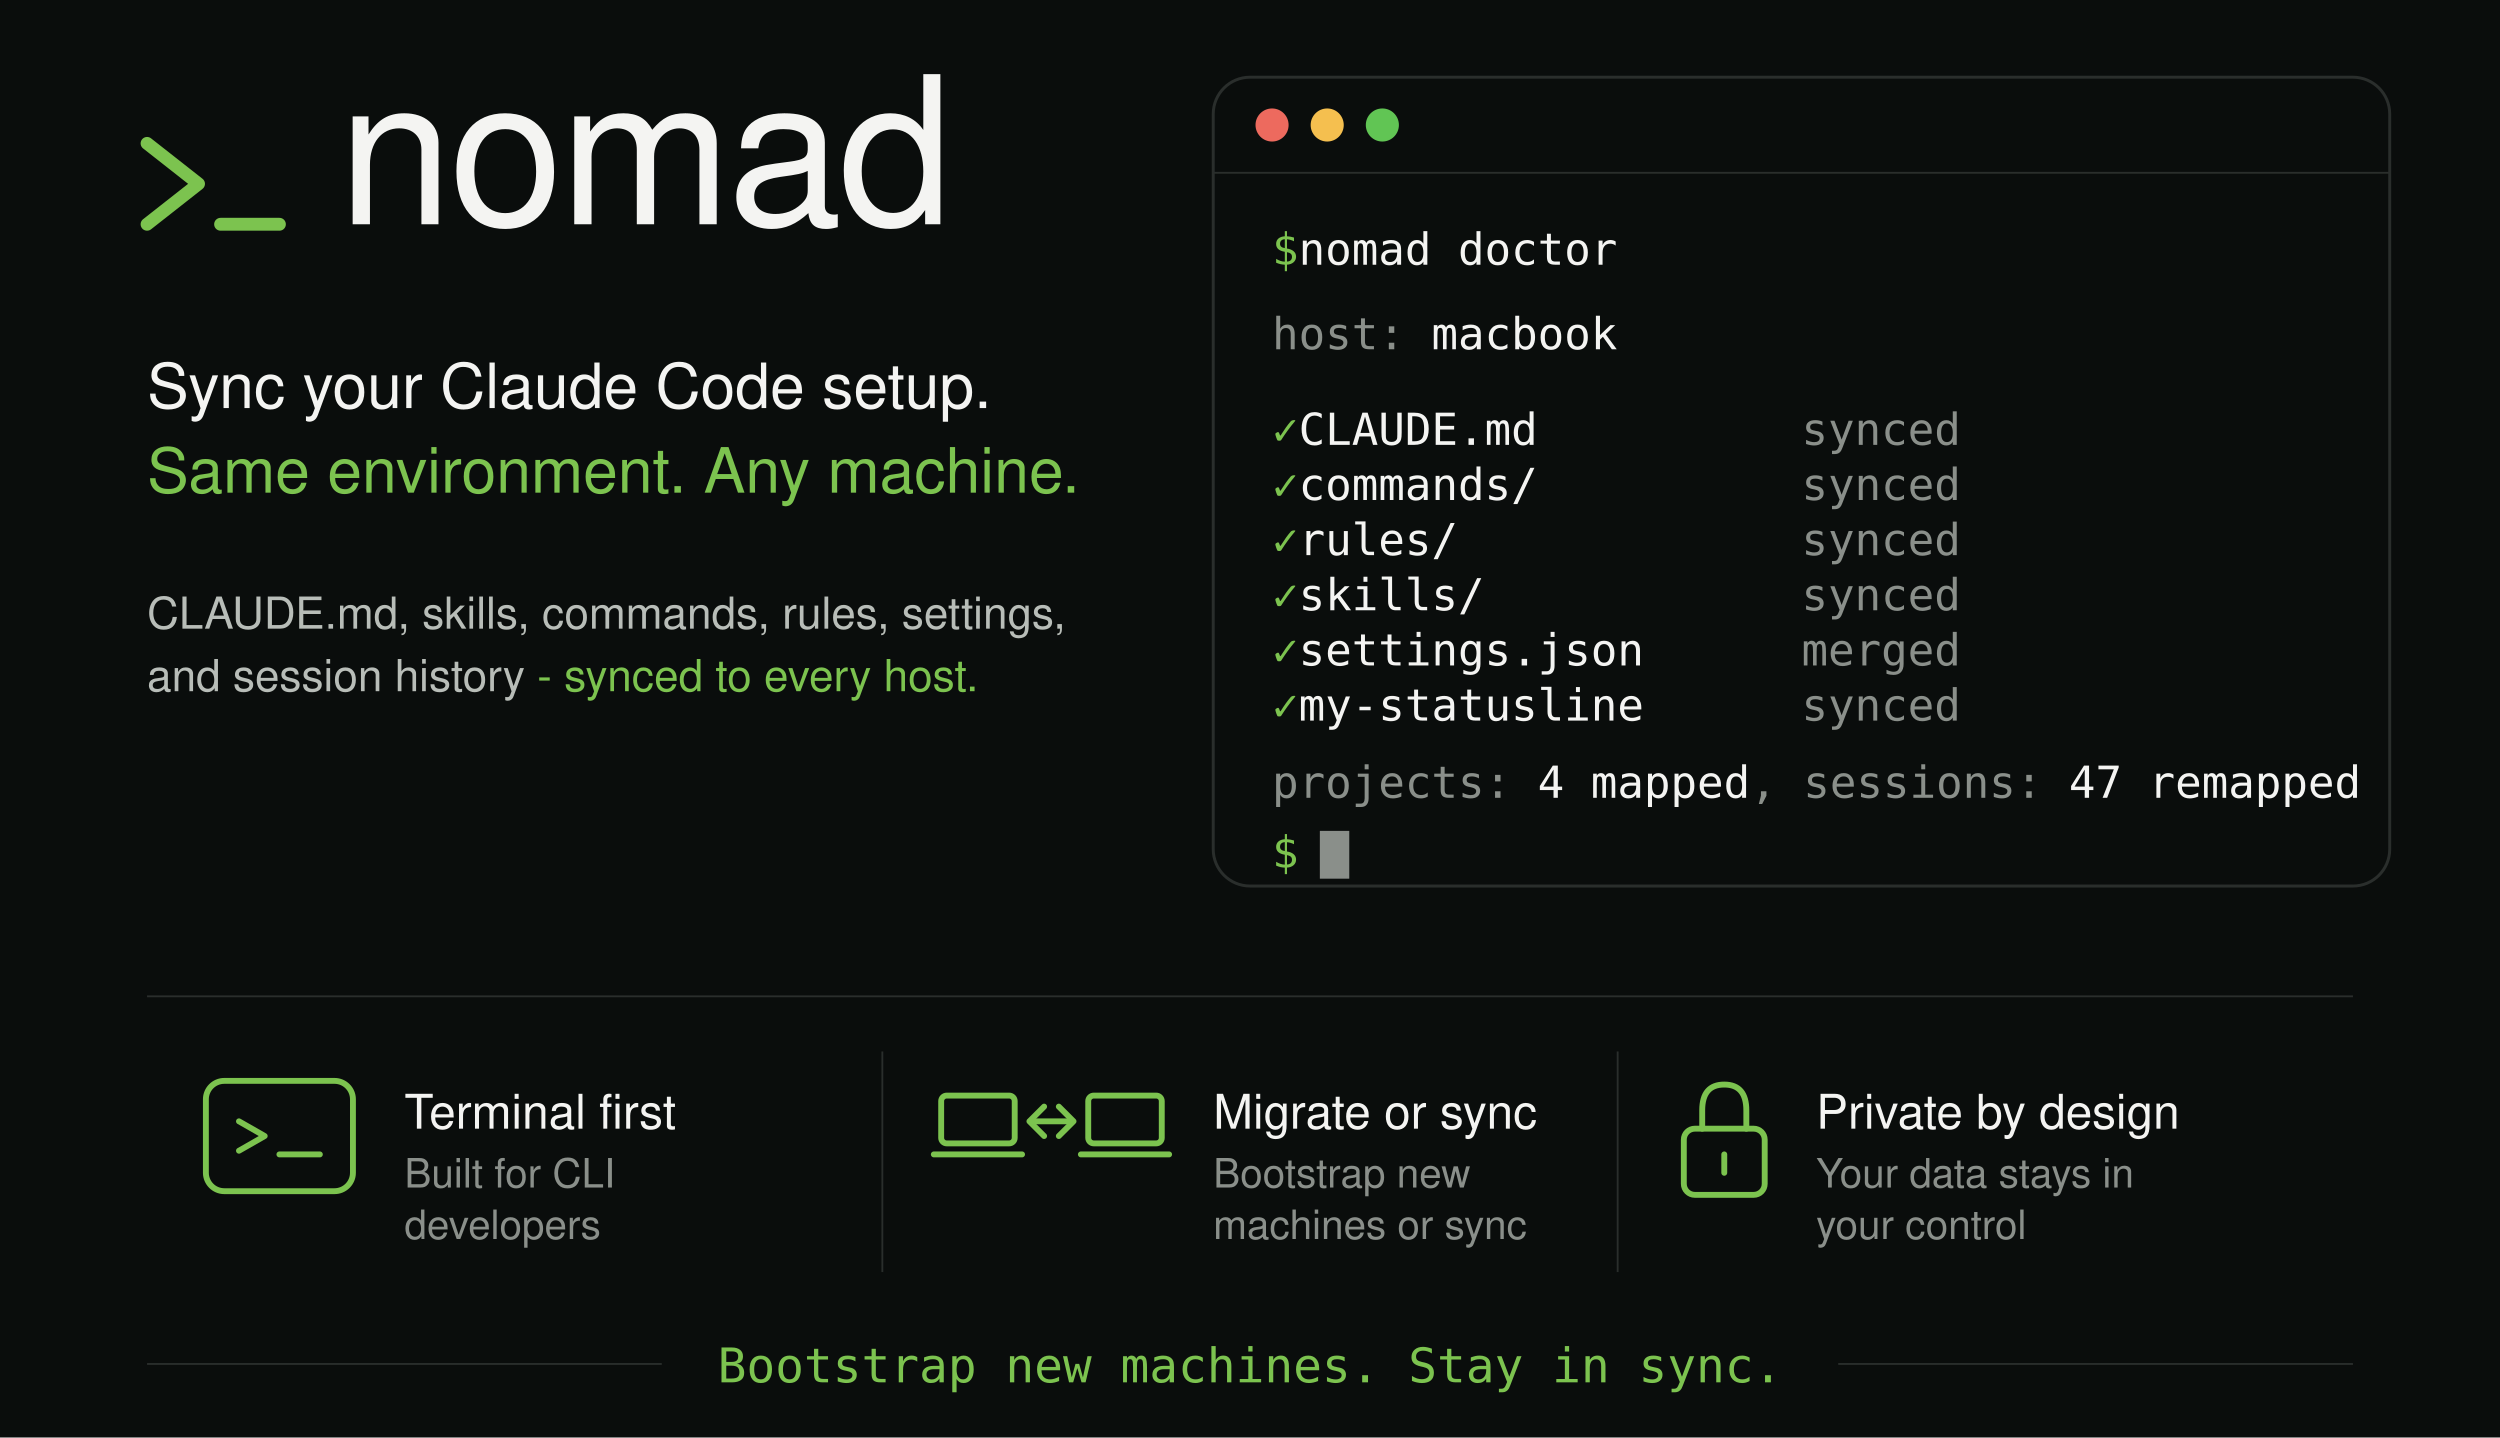
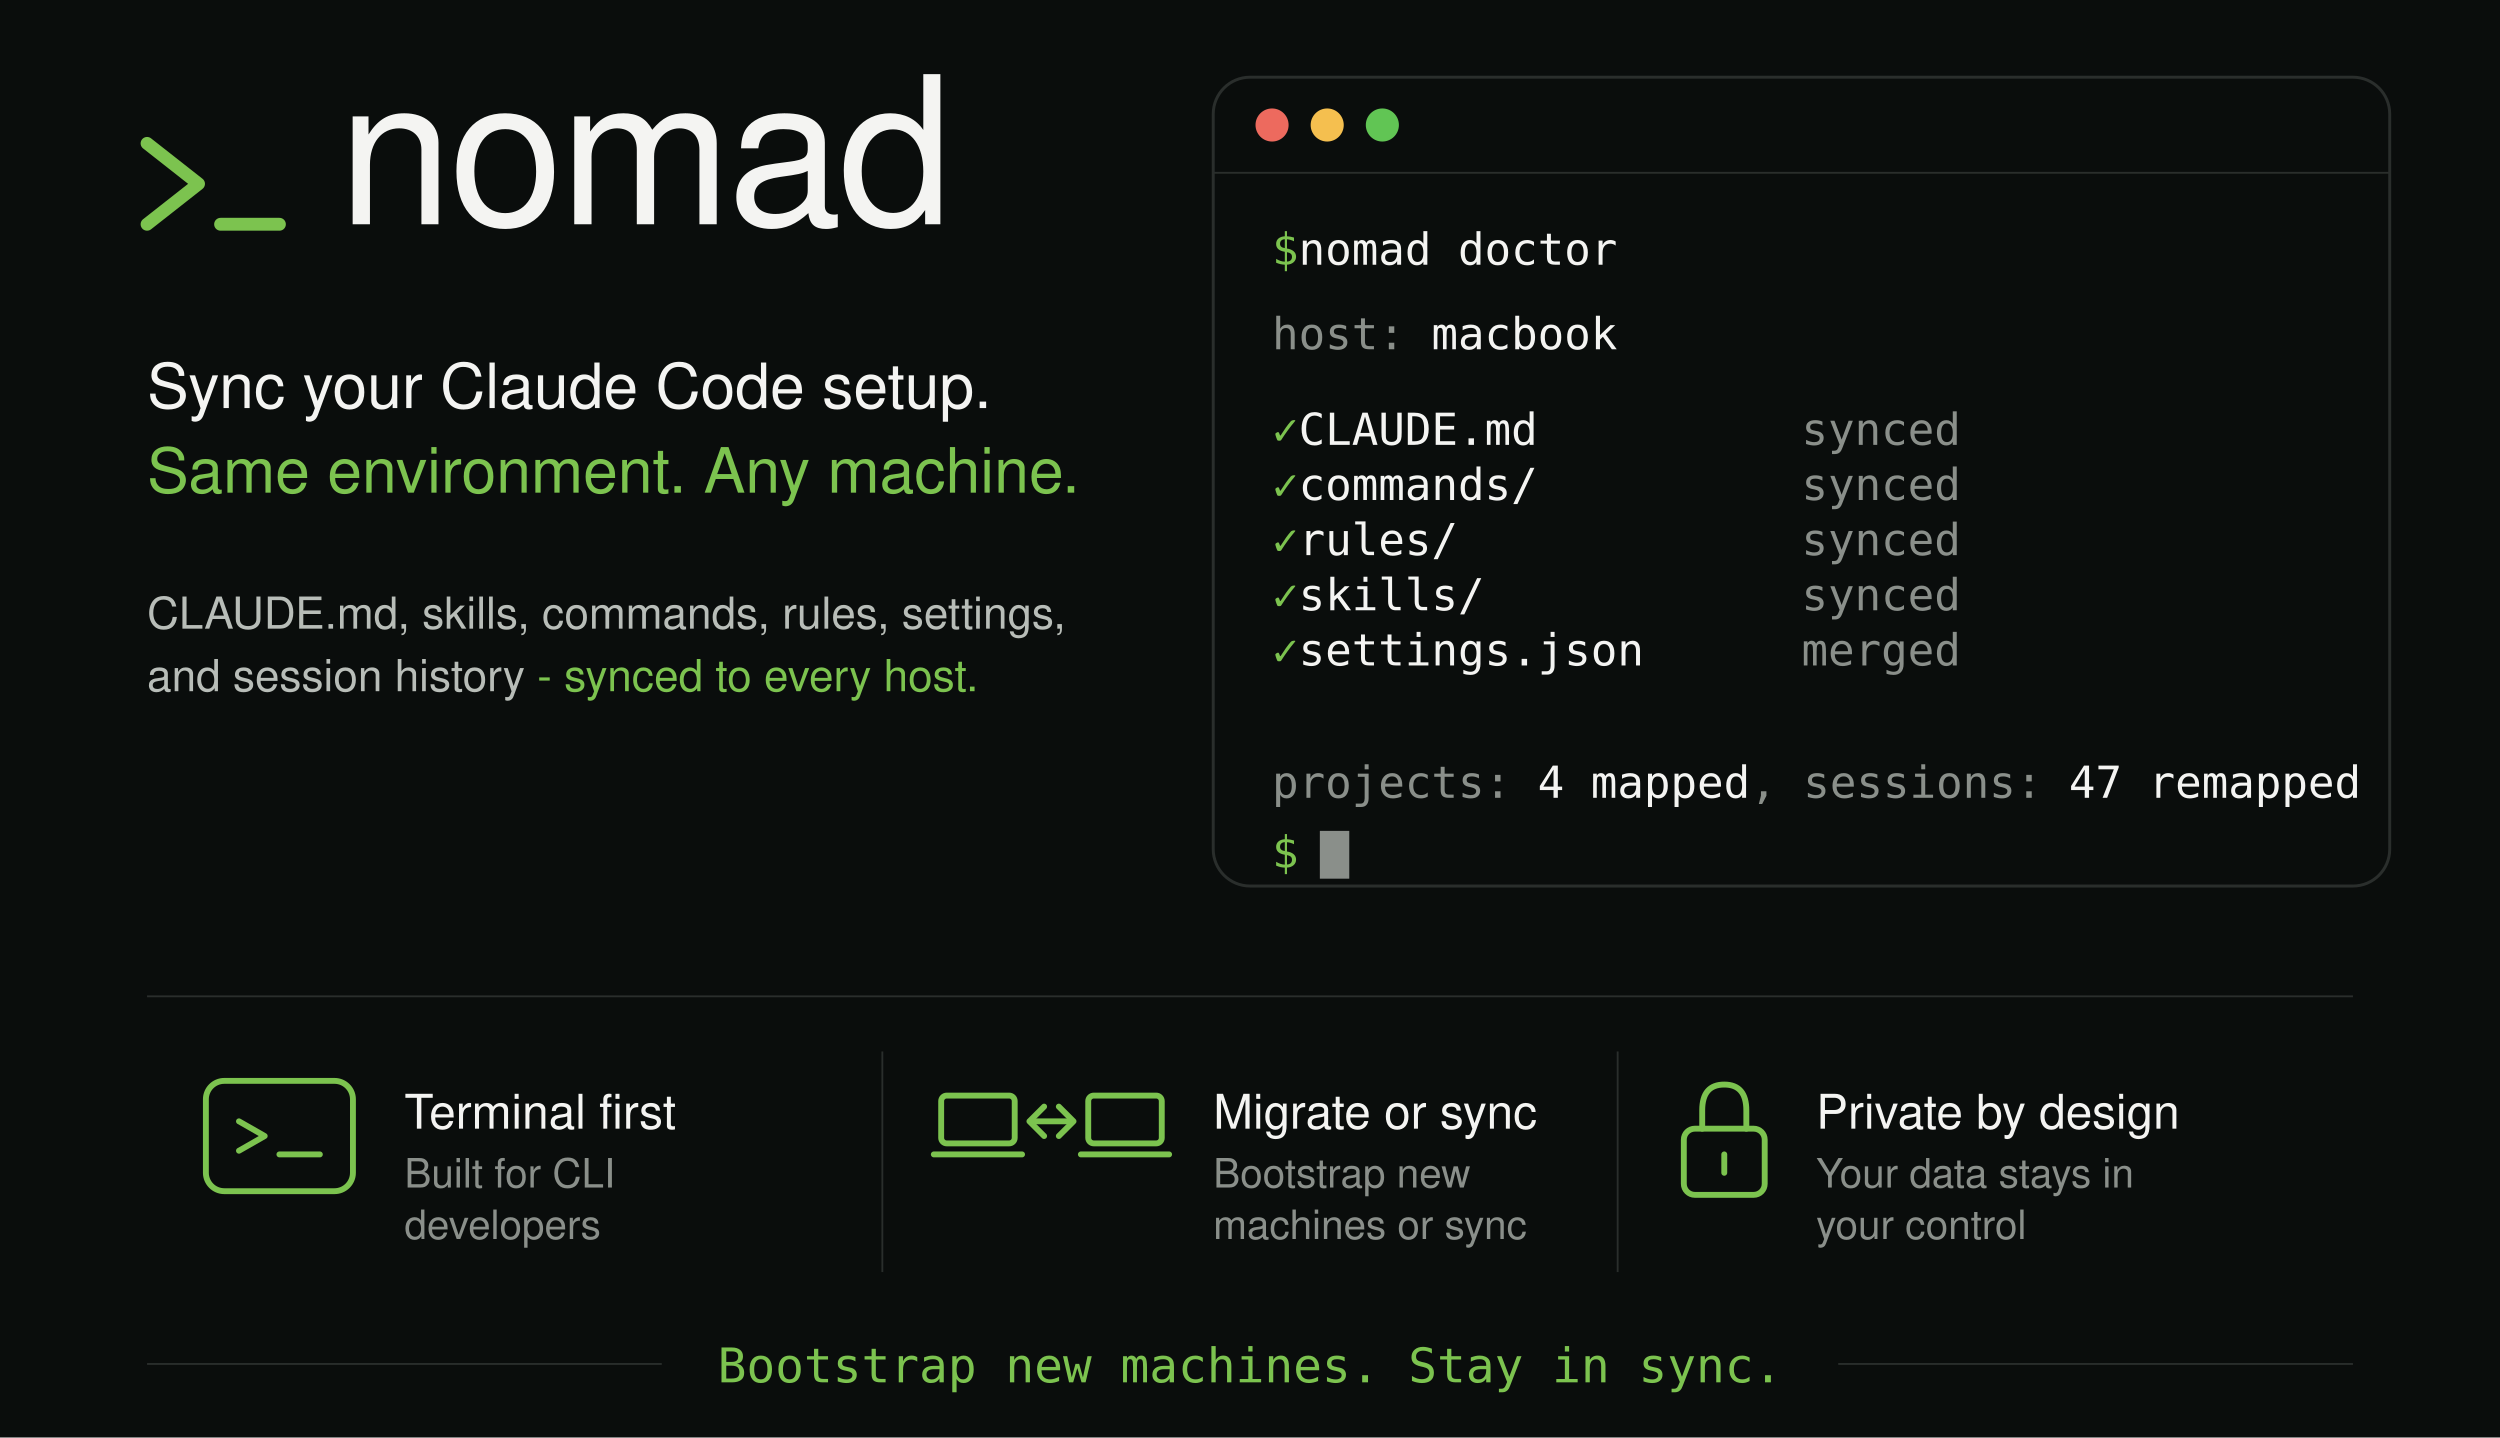
<svg xmlns="http://www.w3.org/2000/svg" width="100%" viewBox="0 0 680 391" role="img" font-family="-apple-system, BlinkMacSystemFont, 'Segoe UI', Helvetica, Arial, sans-serif">
  <defs>
    <style>
.bg          { fill: #0a0d0c; }
.term-bg     { fill: #0f1311; }
.term-stroke { stroke: #2a2e2c; fill: none; }
.divider     { stroke: #2a2e2c; stroke-width: 0.5; }
.brand-stroke{ stroke: #7CC34F; fill: none; stroke-linecap: round; stroke-linejoin: round; }
.icon-stroke { stroke: #7CC34F; fill: none; stroke-linecap: round; stroke-linejoin: round; stroke-width: 1.6; }

.wordmark    { font-size: 56px; font-weight: 500; fill: #f4f4f2; letter-spacing: -1px; }
.tag-white   { font-size: 17px; font-weight: 500; fill: #f4f4f2; }
.tag-green   { font-size: 17px; font-weight: 500; fill: #7CC34F; }
.sub         { font-size: 12px; font-weight: 400; fill: #b8bdb8; }
.sub-green   { font-size: 12px; font-weight: 400; fill: #7CC34F; }
.mono        { font-family: ui-monospace, 'SF Mono', Menlo, Consolas, monospace; font-size: 12px; fill: #f4f4f2; }
.mono-green  { font-family: ui-monospace, 'SF Mono', Menlo, Consolas, monospace; font-size: 12px; fill: #7CC34F; }
.mono-muted  { font-family: ui-monospace, 'SF Mono', Menlo, Consolas, monospace; font-size: 12px; fill: #8a8f8a; }
.feat-title  { font-size: 13px; font-weight: 500; fill: #f4f4f2; }
.feat-sub    { font-size: 11px; font-weight: 400; fill: #8a8f8a; }
.footer-text { font-family: ui-monospace, 'SF Mono', Menlo, Consolas, monospace; font-size: 13px; fill: #7CC34F; }
</style>
  </defs>
  <rect x="0" y="0" width="680" height="391" fill="#0a0d0c" />
  <g transform="translate(0, -24)">
    <g transform="translate(40, 63)">
      <path d="M 0 0 L 14 11 L 0 22" class="brand-stroke" stroke-width="3.5" />
      <line x1="20" y1="22" x2="36" y2="22" class="brand-stroke" stroke-width="3.5" />
    </g>
    <text x="92" y="85" class="wordmark">nomad</text>
    <text x="40" y="135" class="tag-white">Sync your Claude Code setup.</text>
    <text x="40" y="158" class="tag-green">Same environment. Any machine.</text>
    <text x="40" y="195" class="sub">CLAUDE.md, skills, commands, rules, settings,</text>
    <text x="40" y="212" class="sub">and session history <tspan class="sub-green">- synced to every host.</tspan>
    </text>
    <g transform="translate(0, -25)">
      <rect x="330" y="70" width="320" height="220" rx="10" class="term-bg term-stroke" stroke-width="0.8" />
      <line x1="330" y1="96" x2="650" y2="96" class="divider" />
      <circle cx="346" cy="83" r="4.5" fill="#ed6a5e" />
      <circle cx="361" cy="83" r="4.5" fill="#f5bf4f" />
      <circle cx="376" cy="83" r="4.5" fill="#61c554" />
      <text x="346" y="121" class="mono-green">$<tspan class="mono"> nomad doctor</tspan>
      </text>
      <text x="346" y="144" class="mono-muted">host: <tspan class="mono">macbook</tspan>
      </text>
      <text x="346" y="170" class="mono-green">✓<tspan class="mono">  CLAUDE.md</tspan>
        <tspan class="mono-muted" x="490" y="170">synced</tspan>
      </text>
      <text x="346" y="185" class="mono-green">✓<tspan class="mono">  commands/</tspan>
        <tspan class="mono-muted" x="490" y="185">synced</tspan>
      </text>
      <text x="346" y="200" class="mono-green">✓<tspan class="mono">  rules/</tspan>
        <tspan class="mono-muted" x="490" y="200">synced</tspan>
      </text>
      <text x="346" y="215" class="mono-green">✓<tspan class="mono">  skills/</tspan>
        <tspan class="mono-muted" x="490" y="215">synced</tspan>
      </text>
      <text x="346" y="230" class="mono-green">✓<tspan class="mono">  settings.json</tspan>
        <tspan class="mono-muted" x="490" y="230">merged</tspan>
      </text>
-       <text x="346" y="245" class="mono-green">✓<tspan class="mono">  my-statusline</tspan>
-         <tspan class="mono-muted" x="490" y="245">synced</tspan>
-       </text>
      <text x="346" y="266" class="mono-muted">projects: <tspan class="mono">4 mapped</tspan>, sessions: <tspan class="mono">47 remapped</tspan>
      </text>
      <text x="346" y="285" class="mono-green">$</text>
      <rect x="359" y="275" width="8" height="13" fill="#8a8f8a">
        <animate attributeName="opacity" values="1;0;1" dur="1.2s" repeatCount="indefinite" />
      </rect>
    </g>
    <g transform="translate(0, -25)">
      <line x1="40" y1="320" x2="640" y2="320" class="divider" />
      <line x1="240" y1="335" x2="240" y2="395" class="divider" />
      <line x1="440" y1="335" x2="440" y2="395" class="divider" />
      <g transform="translate(56, 343)">
        <rect x="0" y="0" width="40" height="30" rx="5" class="icon-stroke" />
        <path d="M 9 11 L 16 15 L 9 19" class="icon-stroke" />
        <line x1="20" y1="20" x2="31" y2="20" class="icon-stroke" />
        <text x="54" y="13" class="feat-title">Terminal first</text>
        <text x="54" y="29" class="feat-sub">Built for CLI</text>
        <text x="54" y="43" class="feat-sub">developers</text>
      </g>
      <g transform="translate(256, 343)">
        <rect x="0" y="4" width="20" height="13" rx="1.5" class="icon-stroke" />
        <line x1="-2" y1="20" x2="22" y2="20" class="icon-stroke" />
        <line x1="25" y1="11" x2="35" y2="11" class="icon-stroke" />
        <path d="M 28 7 L 24 11 L 28 15" class="icon-stroke" />
        <path d="M 32 7 L 36 11 L 32 15" class="icon-stroke" />
        <rect x="40" y="4" width="20" height="13" rx="1.5" class="icon-stroke" />
        <line x1="38" y1="20" x2="62" y2="20" class="icon-stroke" />
        <text x="74" y="13" class="feat-title">Migrate or sync</text>
        <text x="74" y="29" class="feat-sub">Bootstrap new</text>
        <text x="74" y="43" class="feat-sub">machines or sync</text>
      </g>
      <g transform="translate(456, 343)">
        <rect x="2" y="13" width="22" height="18" rx="3" class="icon-stroke" />
        <path d="M 7 13 L 7 8 Q 7 1 13 1 Q 19 1 19 8 L 19 13" class="icon-stroke" />
        <line x1="13" y1="20" x2="13" y2="25" class="icon-stroke" />
        <text x="38" y="13" class="feat-title">Private by design</text>
        <text x="38" y="29" class="feat-sub">Your data stays in</text>
        <text x="38" y="43" class="feat-sub">your control</text>
      </g>
      <line x1="40" y1="420" x2="180" y2="420" class="divider" />
      <text x="340" y="425" text-anchor="middle" class="footer-text">Bootstrap new machines. Stay in sync.</text>
      <line x1="500" y1="420" x2="640" y2="420" class="divider" />
    </g>
  </g>
</svg>
